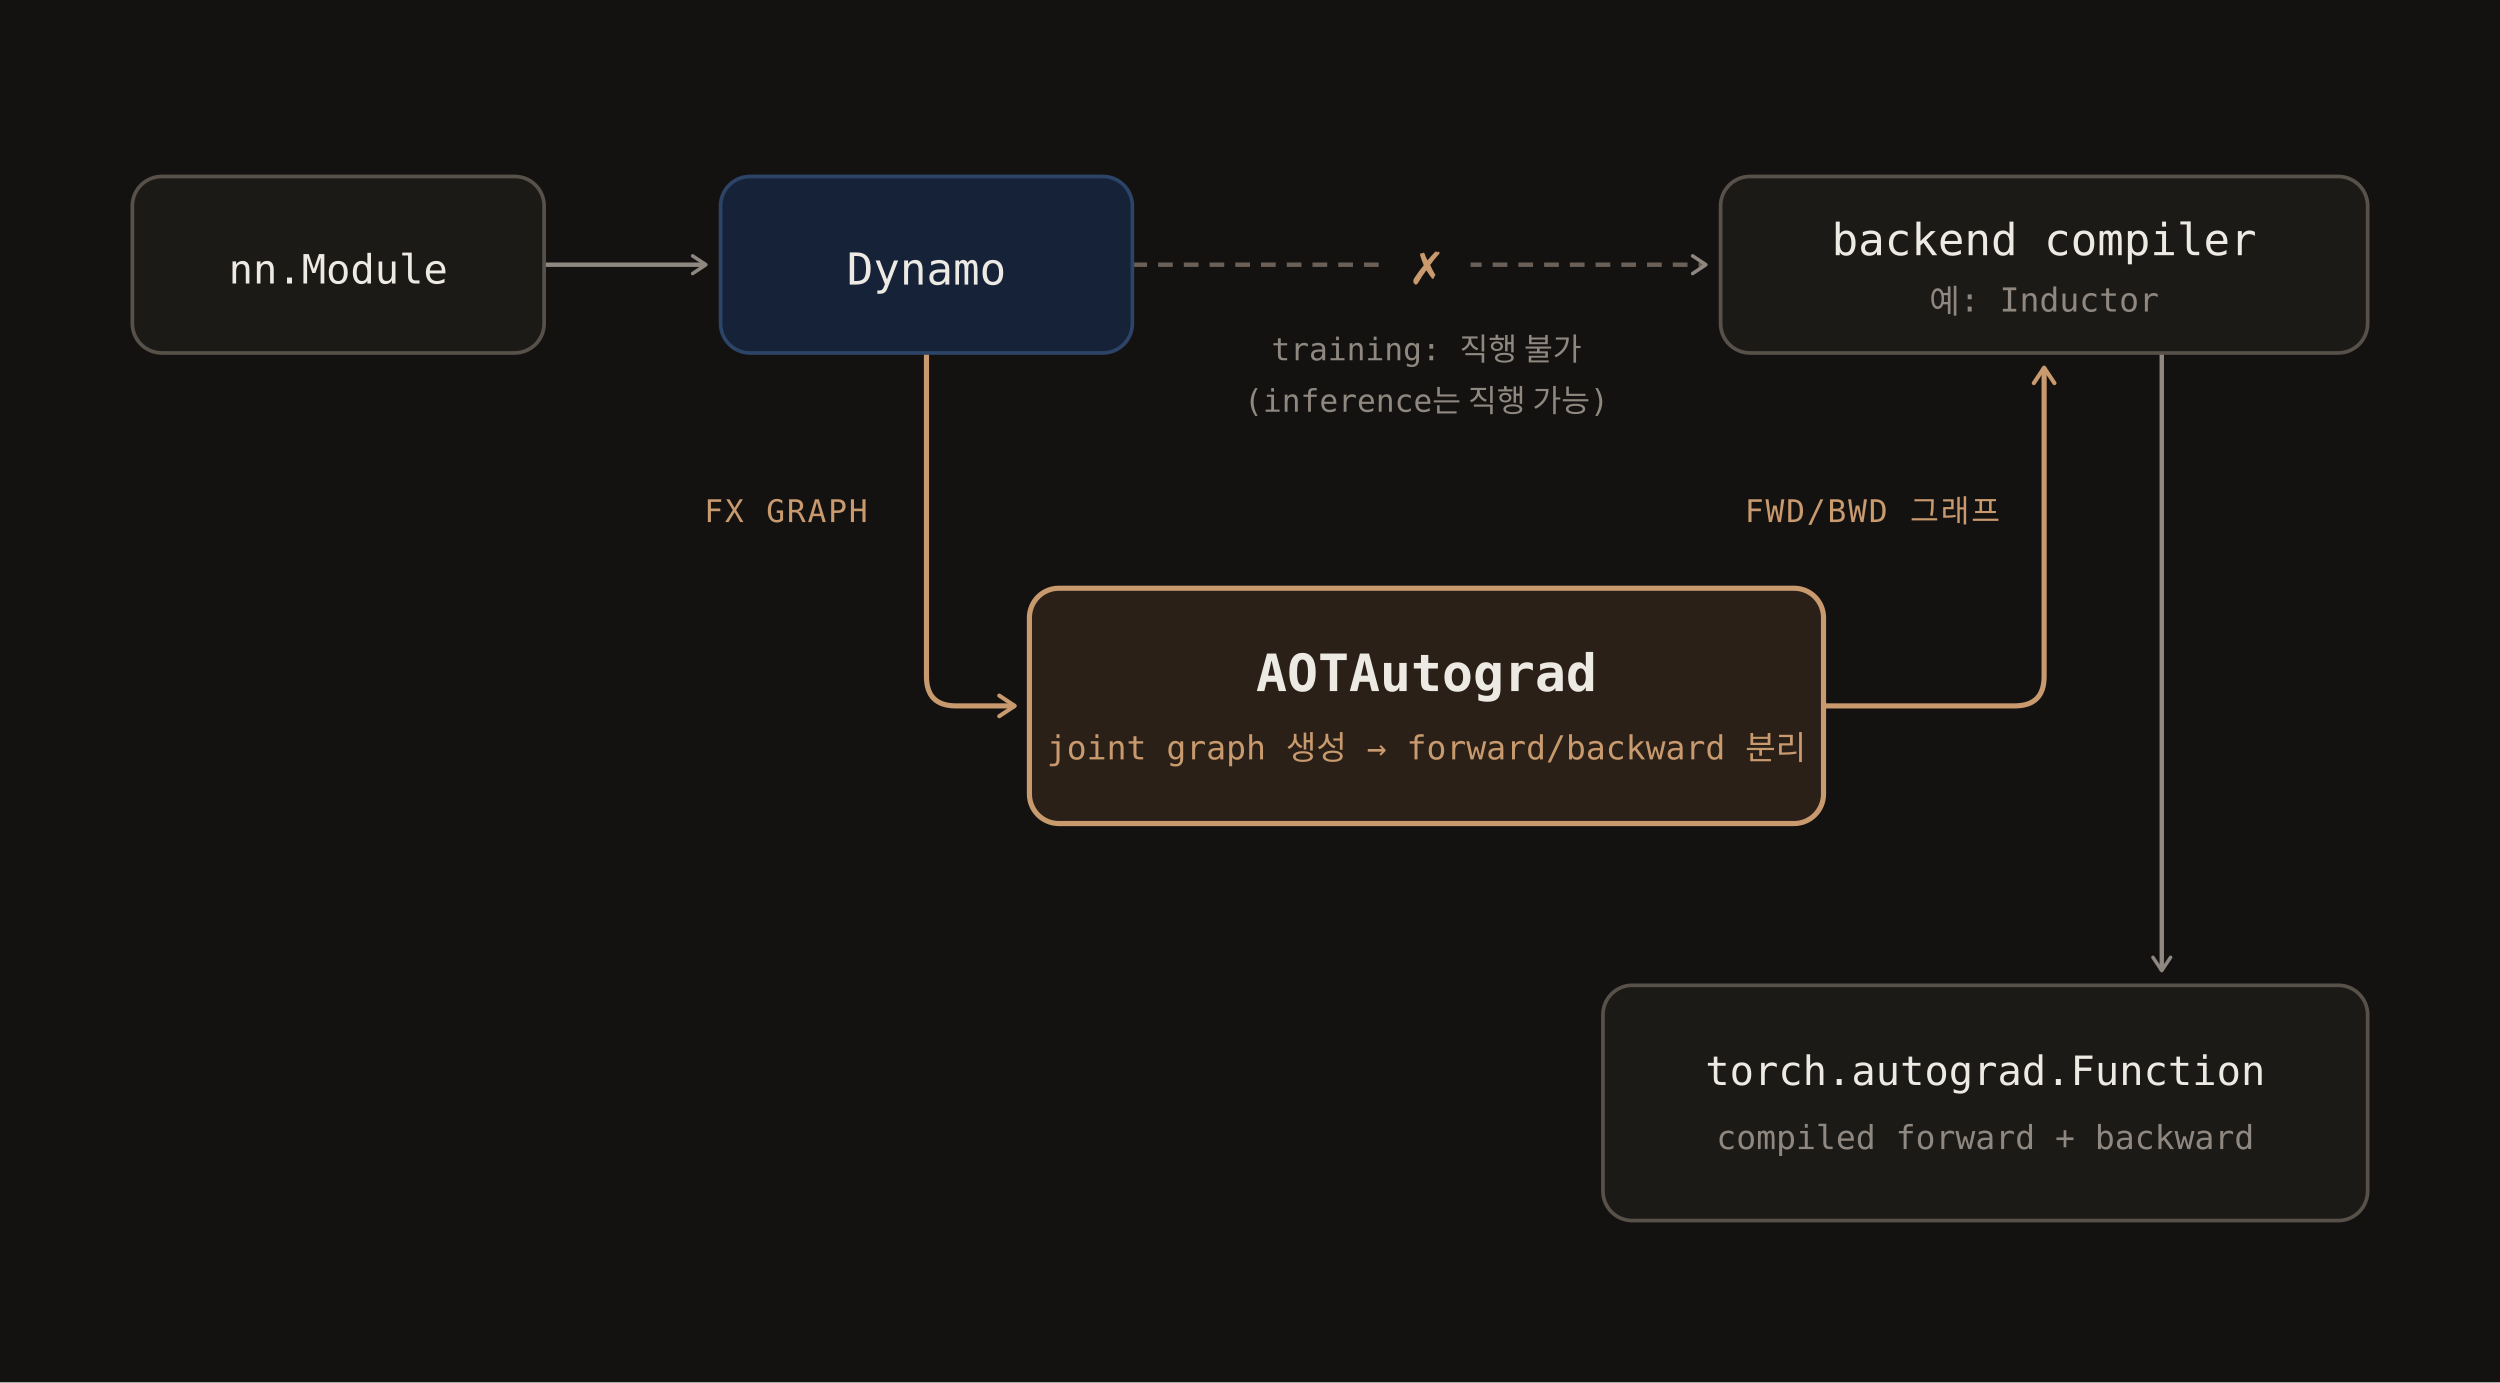
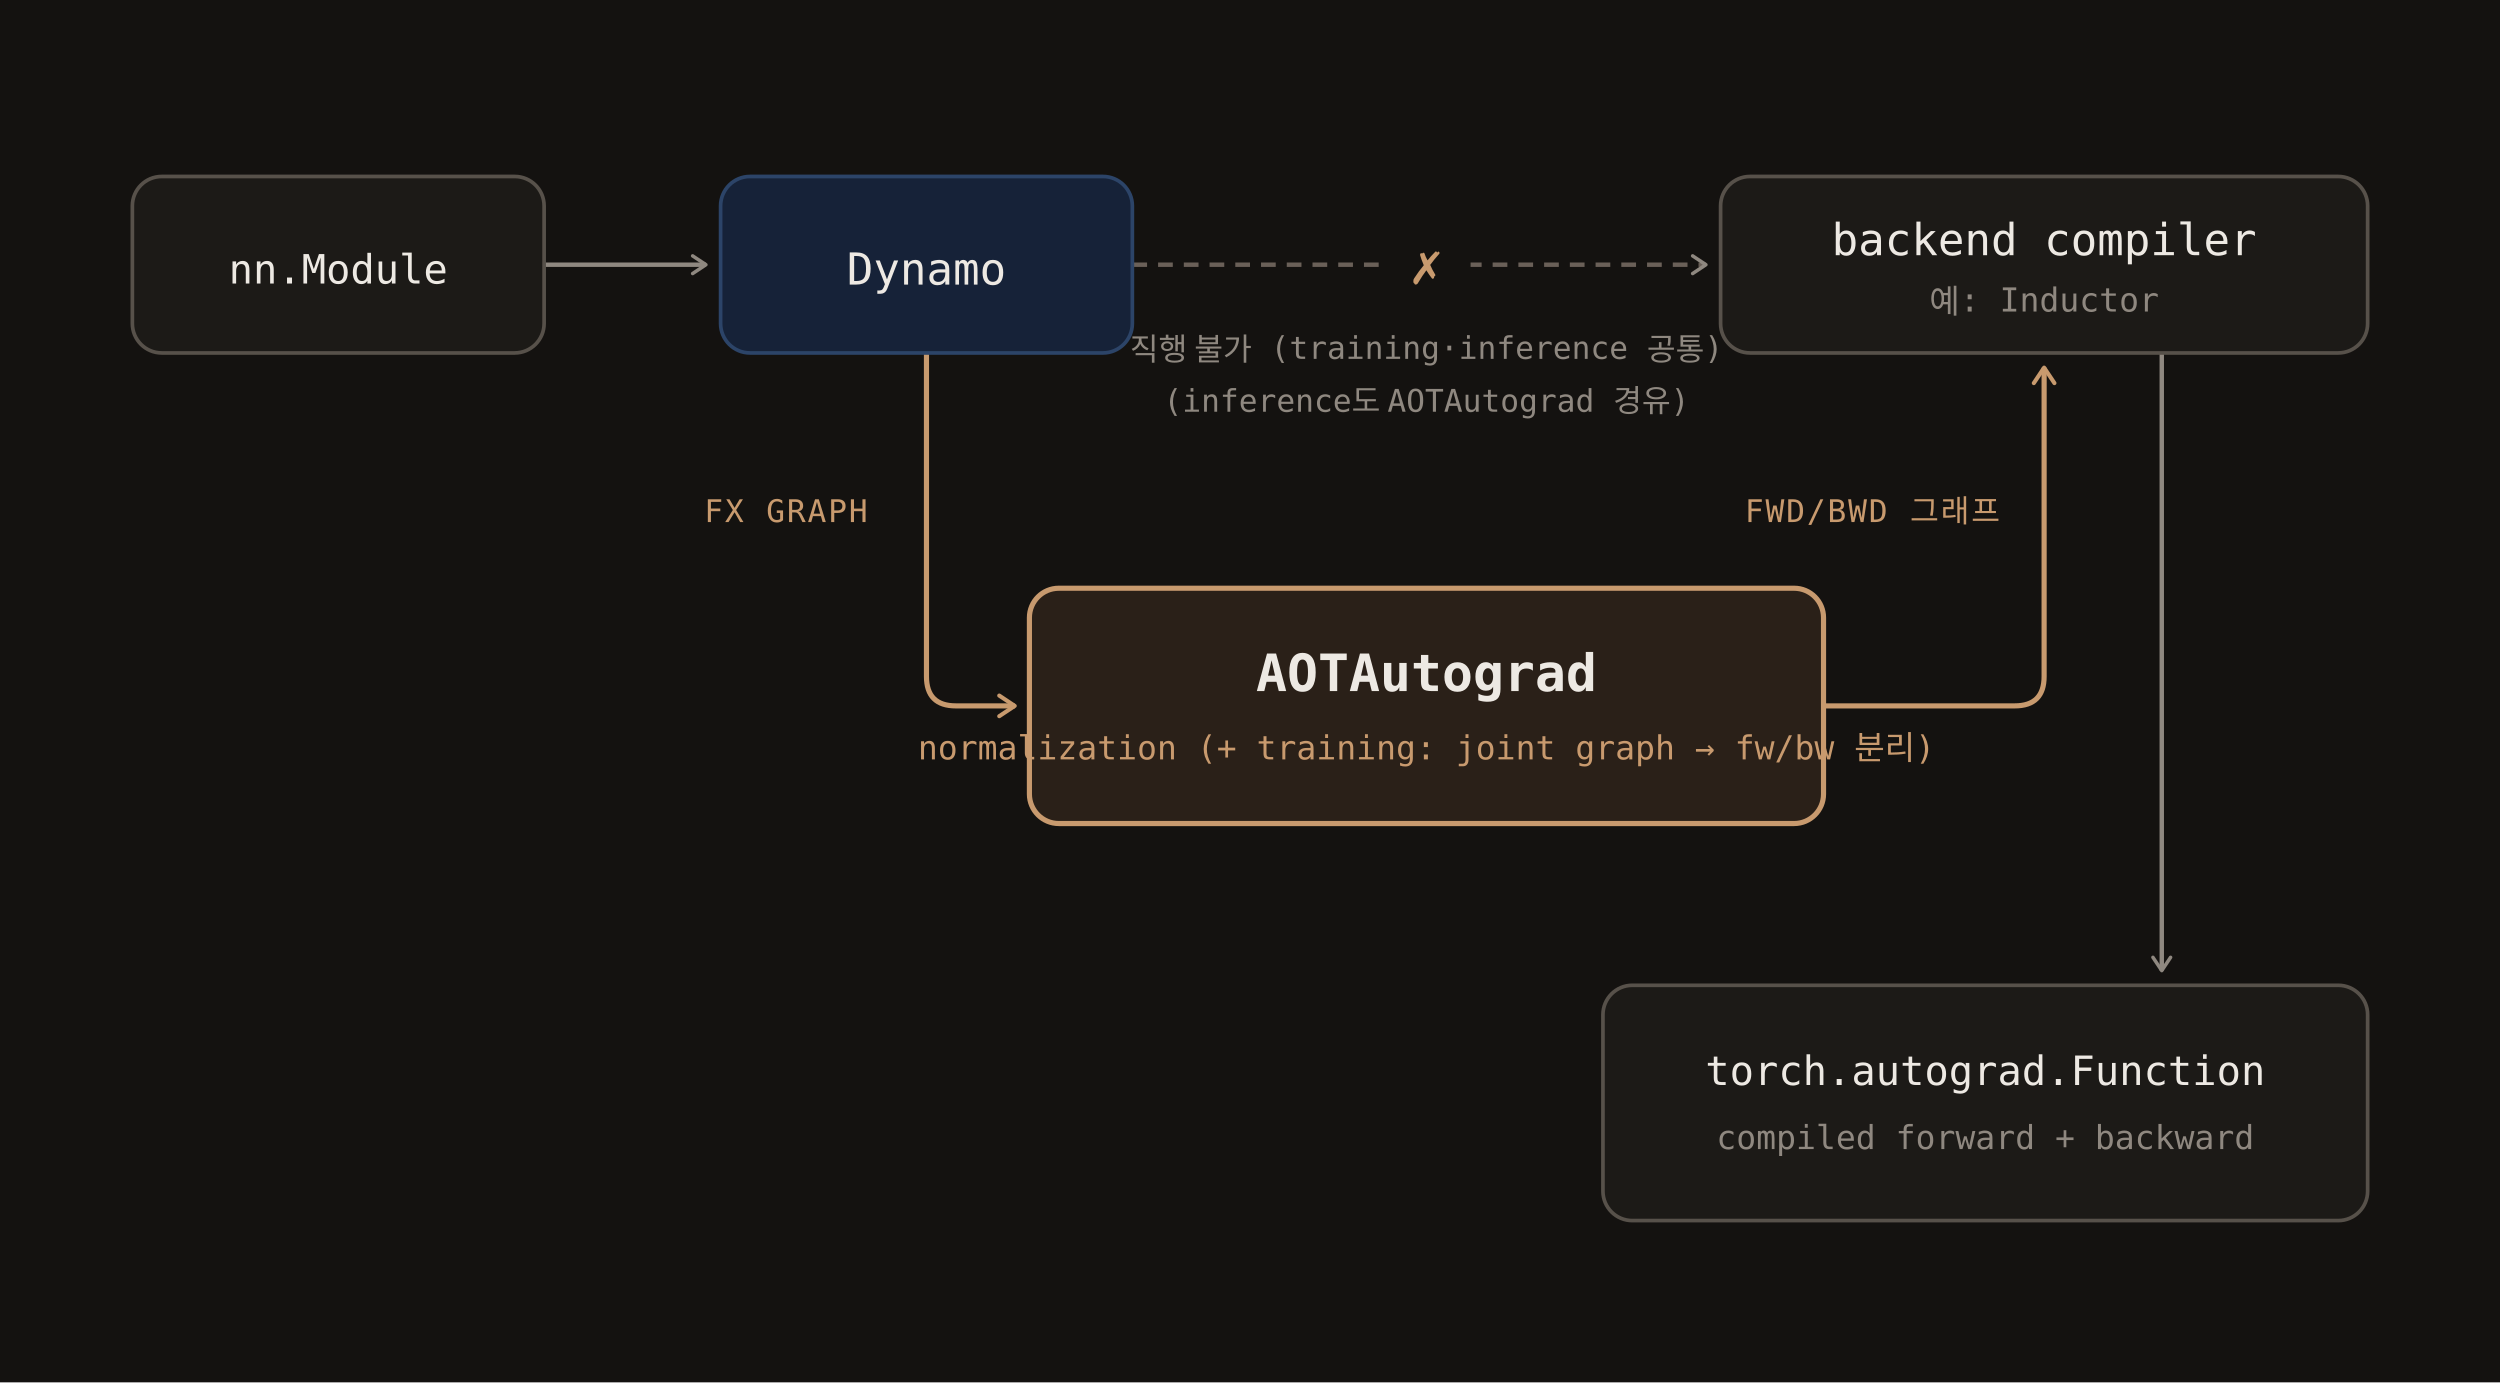
<svg xmlns="http://www.w3.org/2000/svg" viewBox="0 0 680 376" width="680" height="376" role="img" aria-labelledby="aoi-dark-title aoi-dark-desc">
  <defs>
    <marker id="aoid-arr" viewBox="0 0 10 10" refX="8" refY="5" markerWidth="5" markerHeight="5" orient="auto-start-reverse">
      <path d="M2 1L8 5L2 9" fill="none" stroke="#8F8880" stroke-width="1.6" stroke-linecap="round" stroke-linejoin="round" />
    </marker>
    <marker id="aoid-arr-warm" viewBox="0 0 10 10" refX="8" refY="5" markerWidth="5" markerHeight="5" orient="auto-start-reverse">
      <path d="M2 1L8 5L2 9" fill="none" stroke="#C89A6E" stroke-width="1.6" stroke-linecap="round" stroke-linejoin="round" />
    </marker>
  </defs>
  <rect width="680" height="376" fill="#141210" />
  <path d="M148 72 H192" fill="none" stroke="#8F8880" stroke-width="1.2" marker-end="url(#aoid-arr)" />
  <path d="M308 72 H464" fill="none" stroke="#6A6058" stroke-width="1.2" stroke-dasharray="4,3" marker-end="url(#aoid-arr)" />
  <rect x="376" y="60" width="24" height="24" rx="2" fill="#141210" />
  <text x="388" y="73" font-family="'DM Mono', monospace" font-size="15" font-weight="600" fill="#C89A6E" text-anchor="middle" dominant-baseline="middle">✗</text>
  <rect x="324" y="88" width="128" height="30" rx="2" fill="#141210" />
-   <text x="388" y="98" font-family="'DM Mono', monospace" font-size="8.5" fill="#8F8880" text-anchor="middle">training: 직행 불가</text>
-   <text x="388" y="112" font-family="'DM Mono', monospace" font-size="8.5" fill="#8F8880" text-anchor="middle">(inference는 직행 가능)</text>
+   <text x="388" y="98" font-family="'DM Mono', monospace" font-size="8.5" fill="#8F8880" text-anchor="middle">직행 불가 (training·inference 공통)</text>
+   <text x="388" y="112" font-family="'DM Mono', monospace" font-size="8.5" fill="#8F8880" text-anchor="middle">(inference도 AOTAutograd 경유)</text>
  <path d="M252 96 V184 Q252 192 260 192 H276" fill="none" stroke="#C89A6E" stroke-width="1.4" marker-end="url(#aoid-arr-warm)" />
  <rect x="168" y="132" width="72" height="14" rx="2" fill="#141210" />
  <text x="236" y="142" font-family="'DM Mono', monospace" font-size="8.5" fill="#C89A6E" text-anchor="end" letter-spacing="0.5">FX GRAPH</text>
  <path d="M496 192 H548 Q556 192 556 184 V100" fill="none" stroke="#C89A6E" stroke-width="1.4" marker-end="url(#aoid-arr-warm)" />
  <rect x="452" y="132" width="96" height="14" rx="2" fill="#141210" />
  <text x="544" y="142" font-family="'DM Mono', monospace" font-size="8.5" fill="#C89A6E" letter-spacing="0.5" text-anchor="end">FWD/BWD 그래프</text>
  <path d="M588 96 V264" fill="none" stroke="#8F8880" stroke-width="1.2" marker-end="url(#aoid-arr)" />
  <rect x="36" y="48" width="112" height="48" rx="8" fill="#1C1A17" stroke="#57514A" stroke-width="1" />
  <text x="92" y="74" font-family="'DM Mono', monospace" font-size="11" font-weight="500" fill="#EDE9E3" text-anchor="middle" dominant-baseline="middle">nn.Module</text>
  <rect x="196" y="48" width="112" height="48" rx="8" fill="#162238" stroke="#2C4468" stroke-width="1" />
  <text x="252" y="74" font-family="'DM Mono', monospace" font-size="12" font-weight="500" fill="#EDE9E3" text-anchor="middle" dominant-baseline="middle">Dynamo</text>
  <rect x="468" y="48" width="176" height="48" rx="8" fill="#1C1A17" stroke="#57514A" stroke-width="1" />
  <text x="556" y="66" font-family="'DM Mono', monospace" font-size="12" font-weight="500" fill="#EDE9E3" text-anchor="middle" dominant-baseline="middle">backend compiler</text>
  <text x="556" y="82" font-family="'DM Mono', monospace" font-size="9" fill="#8F8880" text-anchor="middle" dominant-baseline="middle">예: Inductor</text>
  <rect x="280" y="160" width="216" height="64" rx="8" fill="#2A2018" stroke="#C89A6E" stroke-width="1.4" />
  <text x="388" y="184" font-family="'DM Mono', monospace" font-size="14" font-weight="600" fill="#EDE9E3" text-anchor="middle" dominant-baseline="middle">AOTAutograd</text>
-   <text x="388" y="204" font-family="'DM Mono', monospace" font-size="9" fill="#C89A6E" text-anchor="middle" dominant-baseline="middle">joint graph 생성 → forward/backward 분리</text>
+   <text x="388" y="204" font-family="'DM Mono', monospace" font-size="9" fill="#C89A6E" text-anchor="middle" dominant-baseline="middle">normalization (+ training: joint graph → fw/bw 분리)</text>
  <rect x="436" y="268" width="208" height="64" rx="8" fill="#1C1A17" stroke="#57514A" stroke-width="1" />
  <text x="540" y="292" font-family="'DM Mono', monospace" font-size="11" font-weight="500" fill="#EDE9E3" text-anchor="middle" dominant-baseline="middle">torch.autograd.Function</text>
  <text x="540" y="310" font-family="'DM Mono', monospace" font-size="9" fill="#8F8880" text-anchor="middle" dominant-baseline="middle">compiled forward + backward</text>
</svg>
